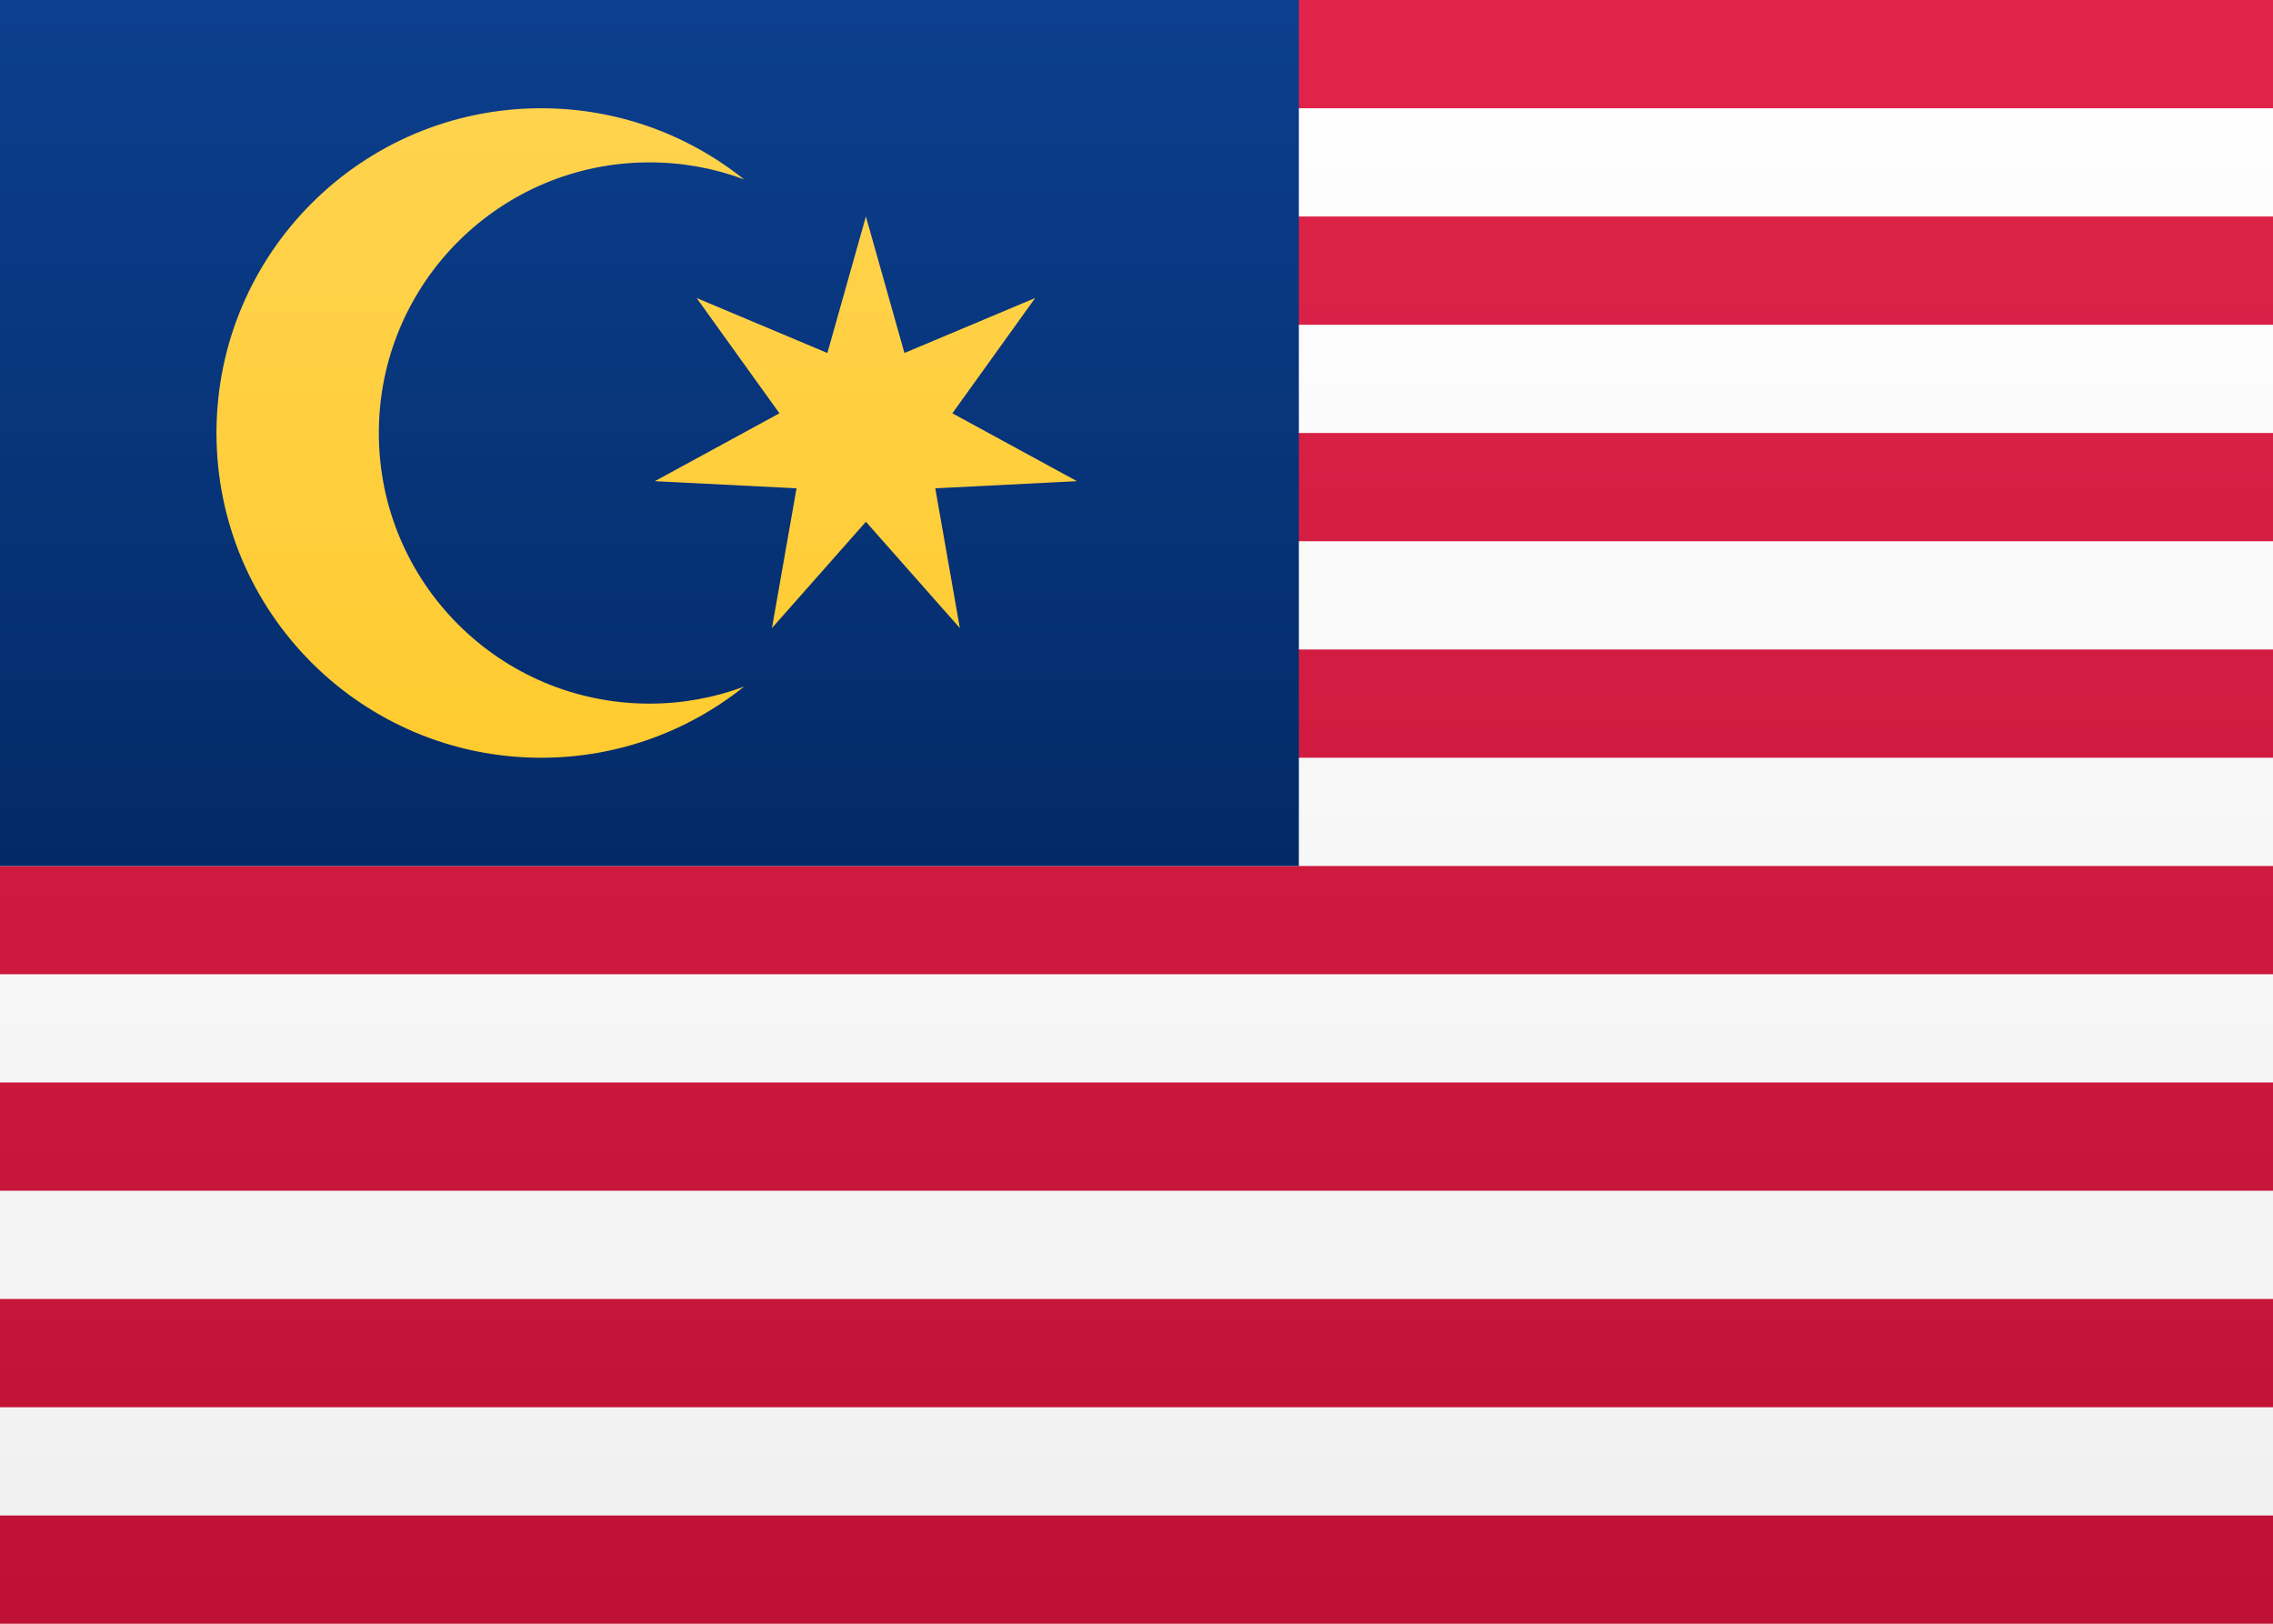
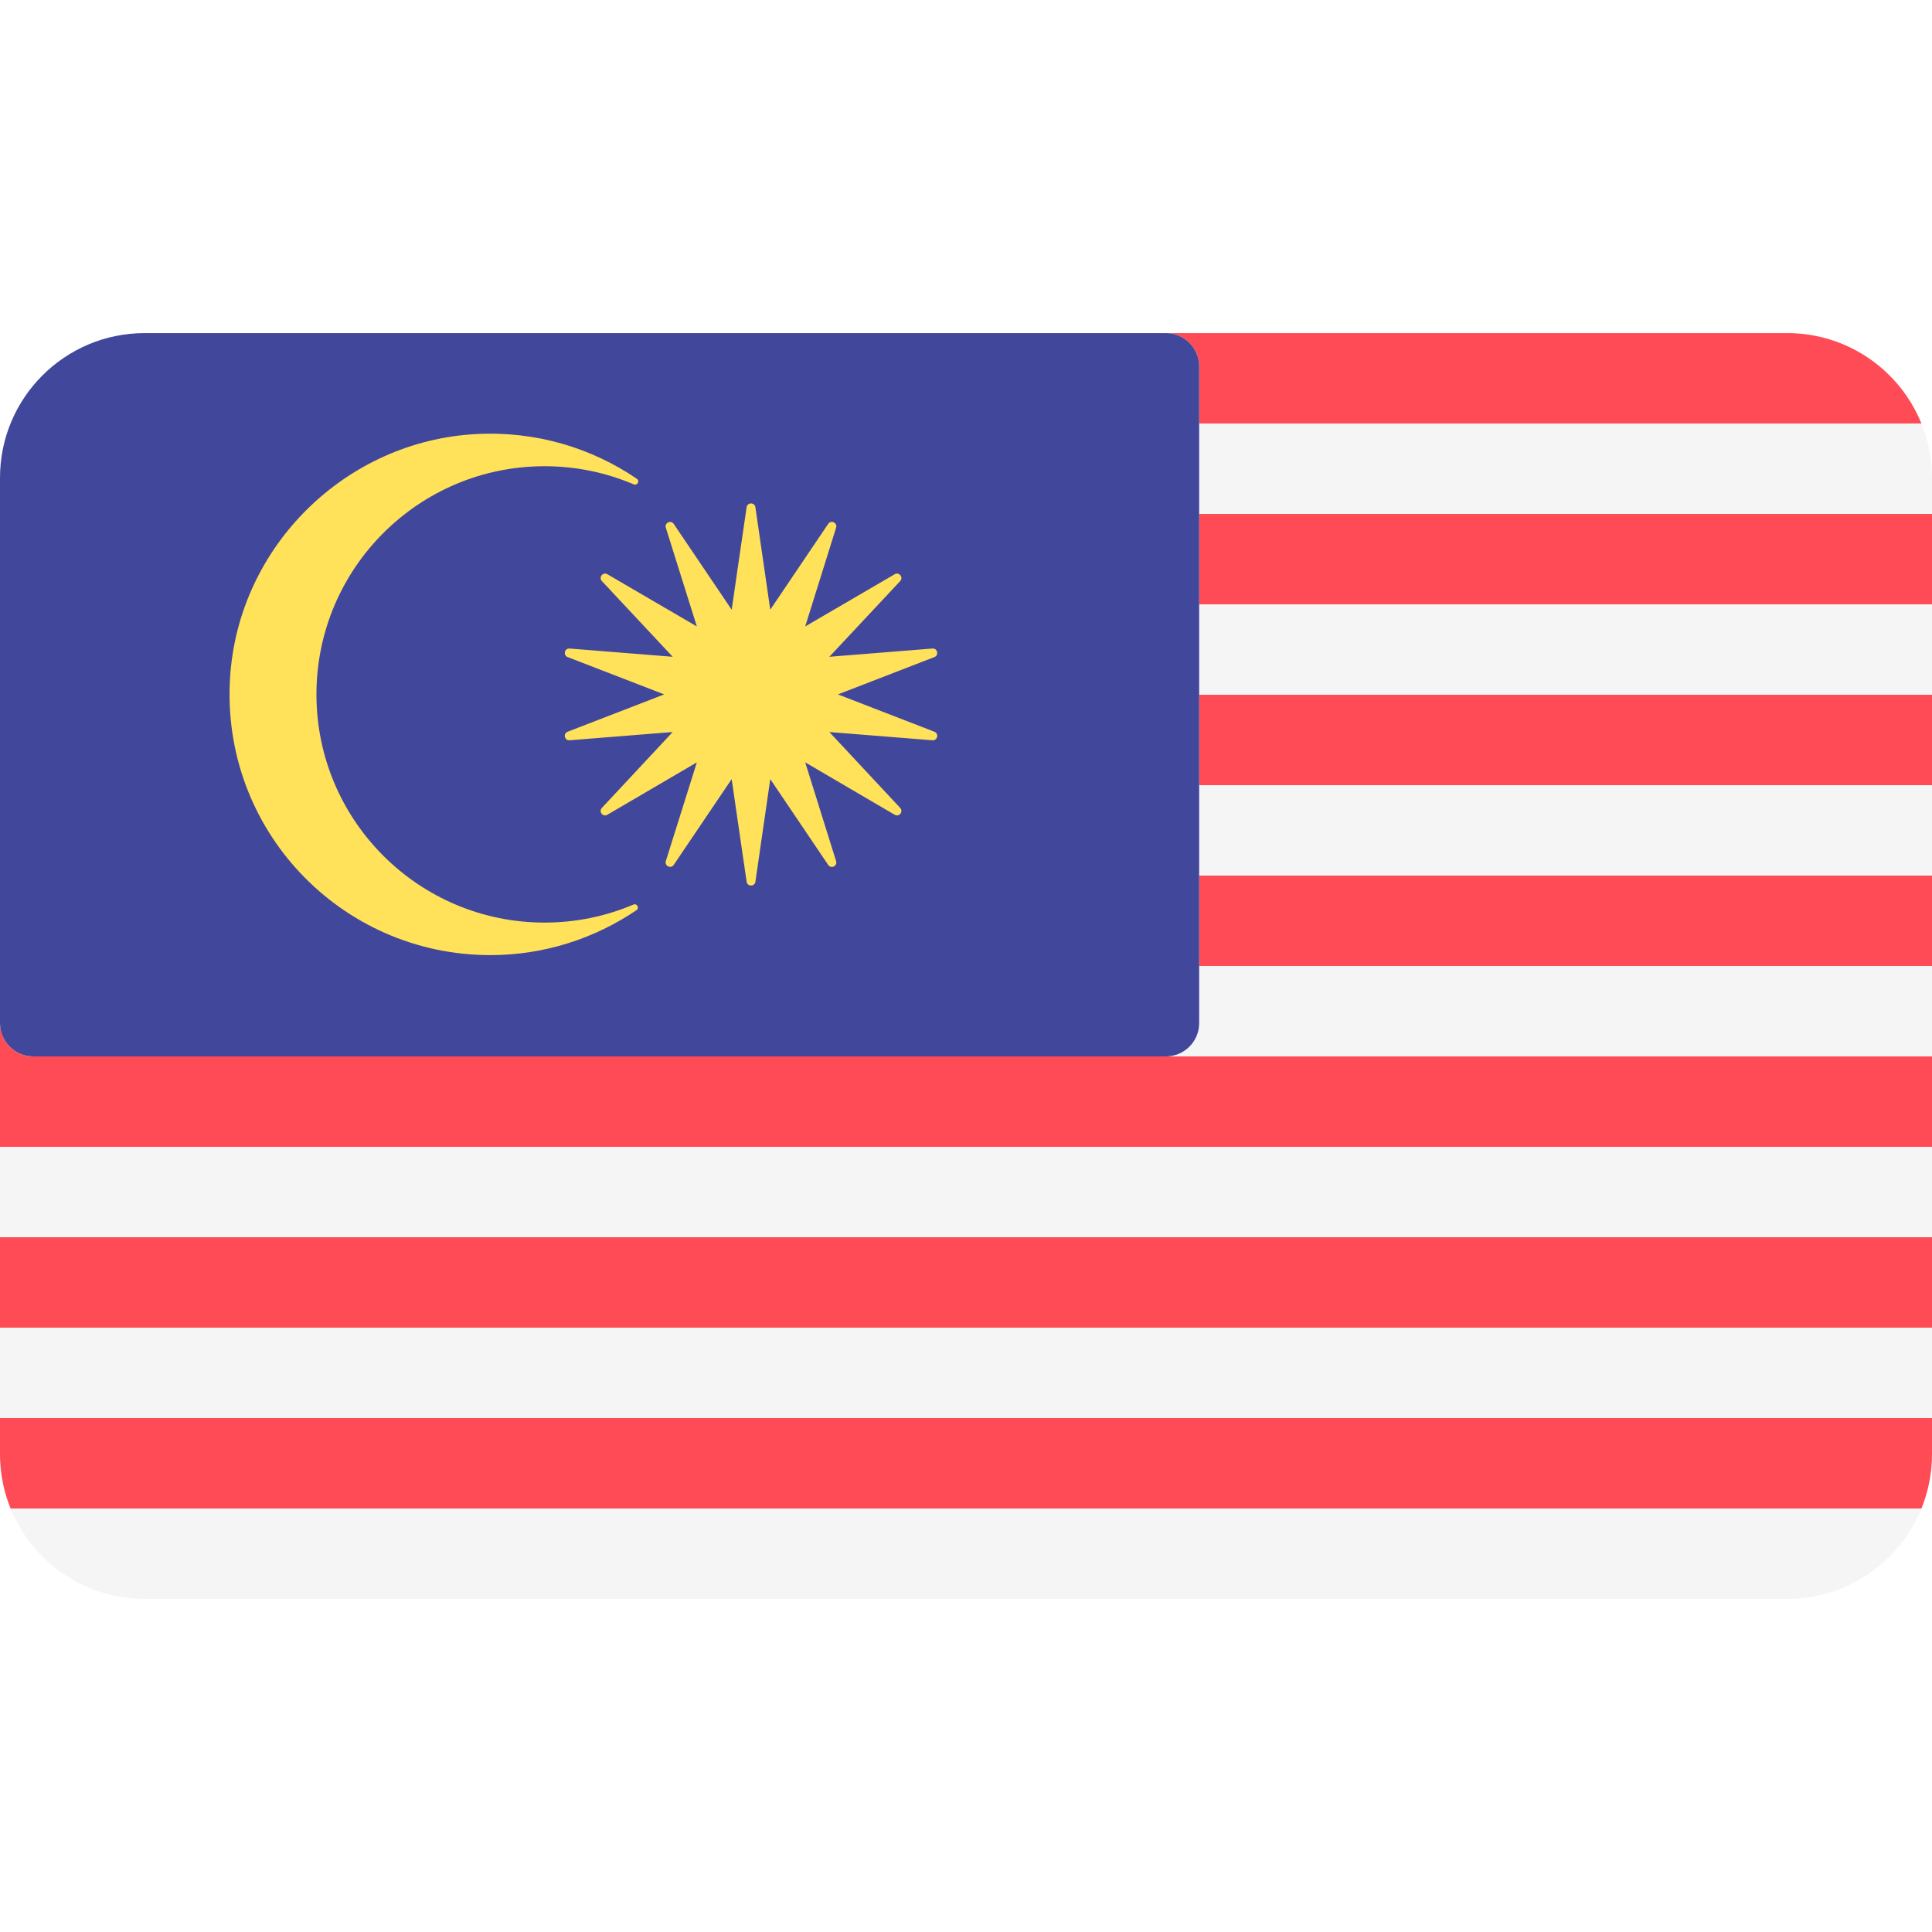
- <svg xmlns="http://www.w3.org/2000/svg" width="21px" height="15px" viewBox="0 0 21 15" version="1.1">
-   <defs>
-     <linearGradient x1="50%" y1="0%" x2="50%" y2="100%" id="linearGradient-1">
-       <stop stop-color="#FFFFFF" offset="0%" />
-       <stop stop-color="#F0F0F0" offset="100%" />
-     </linearGradient>
-     <linearGradient x1="50%" y1="0%" x2="50%" y2="100%" id="linearGradient-2">
-       <stop stop-color="#E1244A" offset="0%" />
-       <stop stop-color="#BE1134" offset="100%" />
-     </linearGradient>
-     <linearGradient x1="50%" y1="0%" x2="50%" y2="100%" id="linearGradient-3">
-       <stop stop-color="#0C3F8E" offset="0%" />
-       <stop stop-color="#032A67" offset="100%" />
-     </linearGradient>
-     <linearGradient x1="50%" y1="0%" x2="50%" y2="100%" id="linearGradient-4">
-       <stop stop-color="#FFD34F" offset="0%" />
-       <stop stop-color="#FFCB2F" offset="100%" />
-     </linearGradient>
-   </defs>
-   <g id="Symbols" stroke="none" stroke-width="1" fill="none" fill-rule="evenodd">
-     <g id="MY">
-       <rect id="FlagBackground" fill="url(#linearGradient-1)" x="0" y="0" width="21" height="15" />
-       <path d="M10,0 L21,0 L21,1 L10,1 L10,0 Z M10,2 L21,2 L21,3 L10,3 L10,2 Z M10,4 L21,4 L21,5 L10,5 L10,4 Z M10,6 L21,6 L21,7 L10,7 L10,6 Z M0,8 L21,8 L21,9 L0,9 L0,8 Z M0,10 L21,10 L21,11 L0,11 L0,10 Z M0,12 L21,12 L21,13 L0,13 L0,12 Z M0,14 L21,14 L21,15 L0,15 L0,14 Z" id="Rectangle-537" fill="url(#linearGradient-2)" />
-       <rect id="Rectangle-1568" fill="url(#linearGradient-3)" x="0" y="0" width="12" height="8" />
-       <path d="M6.874,1.657 C6.602,1.555 6.307,1.5 6,1.5 C4.619,1.5 3.5,2.619 3.5,4 C3.5,5.381 4.619,6.5 6,6.5 C6.307,6.5 6.602,6.445 6.874,6.343 C6.36,6.754 5.709,7 5,7 C3.343,7 2,5.657 2,4 C2,2.343 3.343,1 5,1 C5.709,1 6.36,1.246 6.874,1.657 Z M8,4.82 L7.132,5.802 L7.359,4.511 L6.05,4.445 L7.201,3.818 L6.436,2.753 L7.644,3.261 L8,2 L8.356,3.261 L9.564,2.753 L8.799,3.818 L9.95,4.445 L8.641,4.511 L8.868,5.802 L8,4.82 Z" id="Oval-12" fill="url(#linearGradient-4)" />
-     </g>
+ <svg xmlns="http://www.w3.org/2000/svg" version="1.1" id="Layer_1" x="0px" y="0px" viewBox="0 0 512 512" style="enable-background:new 0 0 512 512;" xml:space="preserve">
+   <path style="fill:#FF4B55;" d="M317.793,97.104v15.133H509.2c-5.692-14.047-19.457-23.96-35.545-23.96h-164.69  C313.841,88.277,317.793,92.229,317.793,97.104z" />
+   <path style="fill:#F5F5F5;" d="M317.793,112.237v23.96H512v-9.577c0-5.089-1-9.941-2.799-14.385H317.793V112.237z" />
+   <rect x="317.79" y="136.201" style="fill:#FF4B55;" width="194.21" height="23.96" />
+   <rect x="317.79" y="160.15" style="fill:#F5F5F5;" width="194.21" height="23.96" />
+   <rect x="317.79" y="184.12" style="fill:#FF4B55;" width="194.21" height="23.96" />
+   <rect x="317.79" y="208.081" style="fill:#F5F5F5;" width="194.21" height="23.96" />
+   <rect x="317.79" y="232.04" style="fill:#FF4B55;" width="194.21" height="23.96" />
+   <path style="fill:#F5F5F5;" d="M317.793,271.133c0,4.875-3.953,8.828-8.828,8.828H512V256H317.793V271.133z" />
+   <path style="fill:#FF4B55;" d="M8.83,279.961H8.828c-4.875,0-8.828-3.953-8.828-8.828v8.828v23.96h512v-23.96H308.966H8.83z" />
+   <rect y="303.921" style="fill:#F5F5F5;" width="512" height="23.96" />
+   <rect y="327.88" style="fill:#FF4B55;" width="512" height="23.96" />
+   <rect y="351.851" style="fill:#F5F5F5;" width="512" height="23.96" />
+   <path style="fill:#FF4B55;" d="M0,385.38c0,5.089,1,9.941,2.799,14.385h506.4c1.8-4.443,2.799-9.295,2.799-14.385v-9.576H0V385.38z" />
+   <path style="fill:#F5F5F5;" d="M38.345,423.724h435.31c16.088,0,29.854-9.913,35.545-23.96H2.799  C8.491,413.812,22.257,423.724,38.345,423.724z" />
+   <path style="fill:#41479B;" d="M8.828,279.961H8.83h300.136c4.875,0,8.828-3.953,8.828-8.828V256v-23.96v-23.96v-23.96v-23.96  v-23.96v-23.96V97.104c0-4.875-3.953-8.828-8.828-8.828H38.345C17.167,88.277,0,105.444,0,126.622v9.577v23.96v23.96v23.96v23.96  V256v8.828v6.305C0,276.01,3.953,279.961,8.828,279.961z" />
+   <g>
+     <path style="fill:#FFE15A;" d="M83.862,184.023c0-33.387,27.1-60.47,60.456-60.47c8.393,0,16.373,1.718,23.641,4.814   c0.943,0.402,1.654-0.911,0.807-1.489c-12.025-8.186-26.731-12.671-42.505-11.851c-34.679,1.802-63.036,29.736-65.278,64.39   c-2.607,40.308,29.289,73.699,68.959,73.699c14.336,0,27.662-4.417,38.729-11.906c0.852-0.577,0.146-1.892-0.802-1.491   c-7.243,3.072-15.192,4.776-23.55,4.776C110.962,244.493,83.862,217.411,83.862,184.023" />
+     <path style="fill:#FFE15A;" d="M222.061,184.023l25.558-9.889c1.263-0.489,0.833-2.376-0.518-2.268l-27.308,2.187l18.766-20.06   c0.926-0.989-0.28-2.5-1.45-1.818l-23.718,13.836l8.186-26.176c0.404-1.292-1.338-2.131-2.095-1.009l-15.354,22.745l-3.939-27.148   c-0.194-1.341-2.13-1.342-2.326-0.001l-2.516,17.178l-1.044,7.27l-0.402,2.702l-15.354-22.727   c-0.758-1.122-2.502-0.282-2.095,1.011l8.216,26.154l-23.716-13.836c-1.17-0.682-2.376,0.829-1.45,1.818l18.765,20.06   l-27.315-2.186c-1.351-0.108-1.782,1.779-0.518,2.268l25.581,9.889l-25.582,9.891c-1.265,0.489-0.833,2.376,0.518,2.268   l27.316-2.187l-18.766,20.111c-0.925,0.99,0.284,2.5,1.453,1.816l23.715-13.885l-8.216,26.154c-0.406,1.292,1.336,2.133,2.095,1.01   l15.354-22.726l0.402,2.766l1.044,7.206l2.517,17.224c0.196,1.342,2.132,1.34,2.326-0.001l3.939-27.193l15.354,22.745   c0.758,1.122,2.5,0.285,2.095-1.009l-8.186-26.175l23.715,13.885c1.169,0.684,2.377-0.825,1.453-1.816l-18.767-20.11l27.309,2.187   c1.351,0.108,1.782-1.779,0.518-2.268L222.061,184.023z" />
  </g>
+   <g>
+ </g>
+   <g>
+ </g>
+   <g>
+ </g>
+   <g>
+ </g>
+   <g>
+ </g>
+   <g>
+ </g>
+   <g>
+ </g>
+   <g>
+ </g>
+   <g>
+ </g>
+   <g>
+ </g>
+   <g>
+ </g>
+   <g>
+ </g>
+   <g>
+ </g>
+   <g>
+ </g>
+   <g>
+ </g>
</svg>
